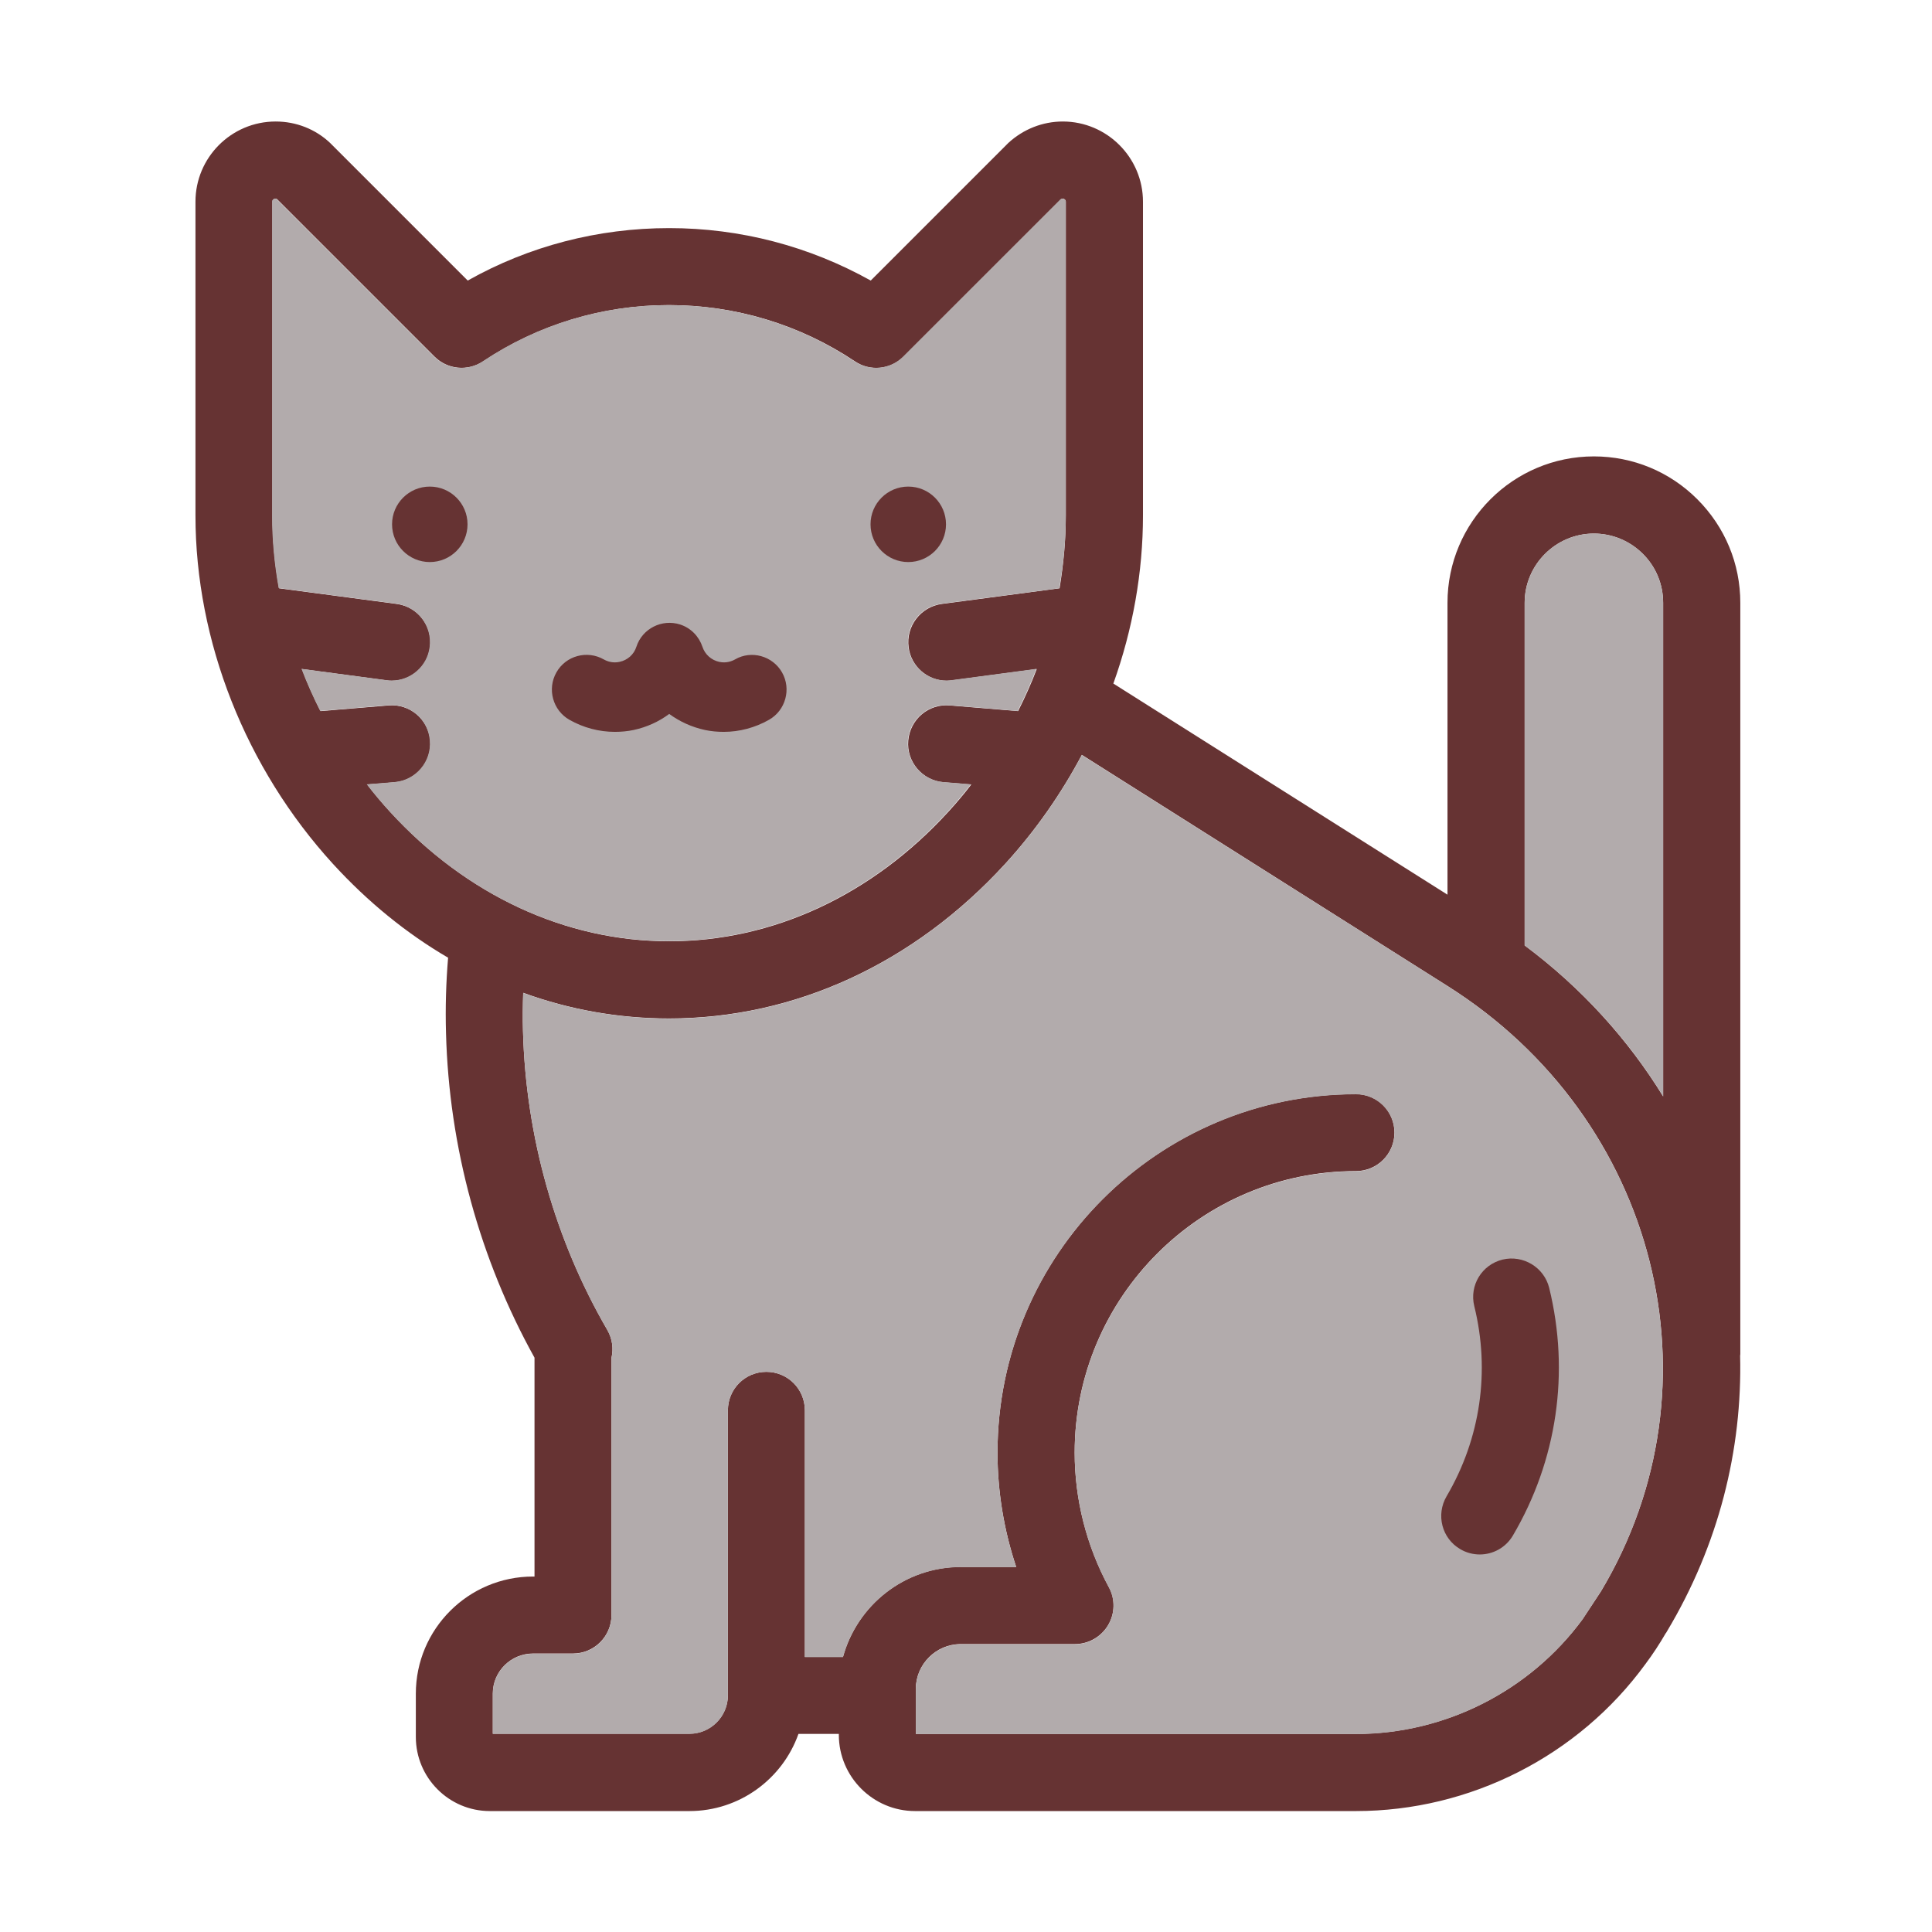
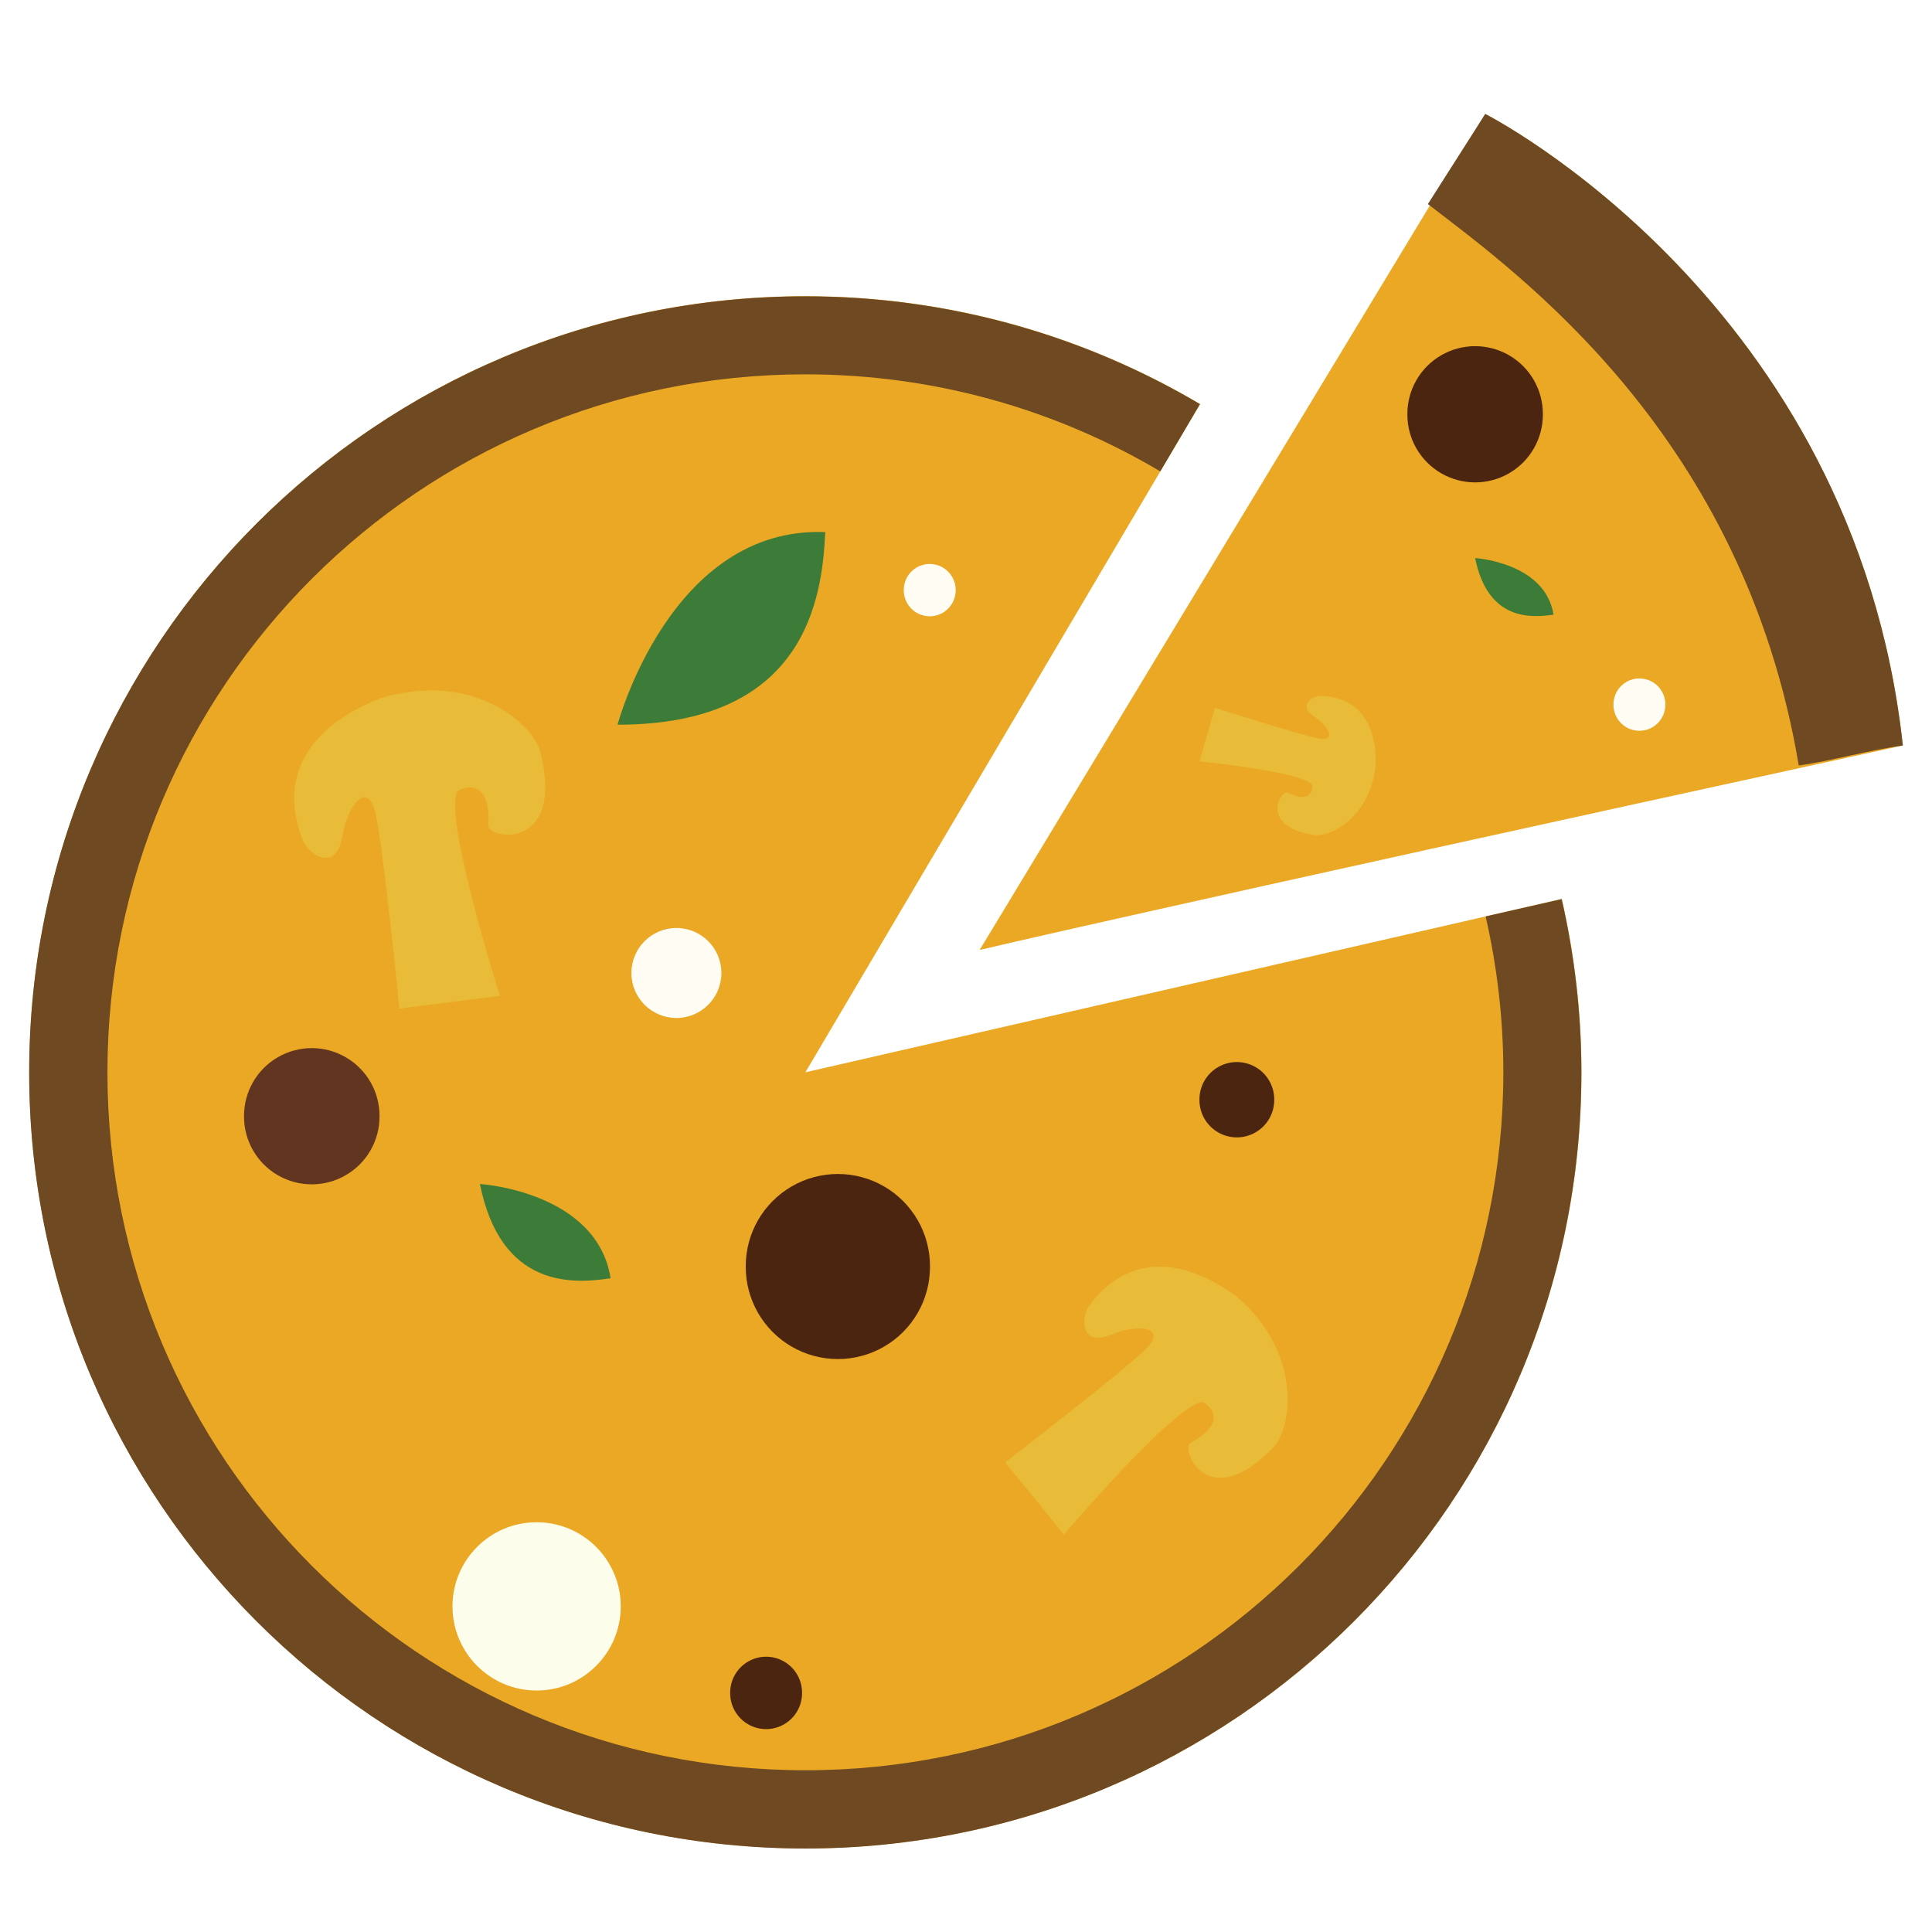
<svg xmlns="http://www.w3.org/2000/svg" width="800px" height="800px" viewBox="0 0 1024 1024" class="icon" version="1.1">
-   <path d="M564.9 273.2V106.9c0-0.9-0.7-1.6-1.6-1.6-0.1 0-0.5 0-0.9 0.3L478.9 189c-6.9 6.9-17.7 8-25.8 2.5-29.2-19.5-63.3-29.8-98.5-29.8s-69.3 10.3-98.5 29.8c-8.1 5.4-18.9 4.4-25.8-2.5l-83.4-83.4c-0.4-0.3-0.8-0.3-0.9-0.3-0.9 0-1.6 0.7-1.6 1.6v166.3c0 12.9 1.2 25.8 3.5 38.6l62.4 8.3c11.2 1.5 19.1 11.8 17.6 23-1.3 10.3-10.1 17.7-20.2 17.7-0.9 0-1.8 0-2.7-0.2l-45-6c2.9 7.6 6.2 15 9.9 22.3l36-3c11.3-1 21.2 7.4 22.1 18.6 1 11.2-7.4 21.1-18.6 22.1l-14.8 1.2c3.8 4.9 7.9 9.8 12.1 14.4 40.5 44.3 93.1 68.7 148 68.7s107.5-24.4 148-68.7c4.2-4.6 8.3-9.4 12.1-14.4l-14.8-1.2c-11.2-1-19.6-10.9-18.6-22.1 1-11.3 10.8-19.6 22.1-18.6l36.1 3c3.7-7.3 7-14.7 9.9-22.3l-45 6c-0.9 0.1-1.8 0.2-2.7 0.2-10.1 0-18.9-7.5-20.2-17.7-1.5-11.2 6.4-21.5 17.6-23l62.4-8.3c2.1-12.8 3.3-25.7 3.3-38.6z m283.6 570.3c65.7-109.7 30-250.7-81.3-320.9L573.4 400.1c-11 20.7-24.6 40.2-40.6 57.7-48.4 52.9-111.6 82-178.2 82-26.5 0-52.6-4.6-77.3-13.6-0.2 6.7-0.3 13.5-0.1 20.3 1.5 55.7 16.9 110.5 44.7 158.4 2.7 4.7 3.3 9.9 2.2 14.8V856c0 11.3-9.2 20.4-20.4 20.4h-21.2c-11.7 0-21.3 9.5-21.3 21.2v21.3h104.2c11.3 0 20.4-9.2 20.4-20.4v-151c0-11.3 9.1-20.4 20.4-20.4 11.3 0 20.4 9.1 20.4 20.4v130.7h20.2c7.5-27.4 32.6-47.7 62.4-47.7h29.4c-6.5-19.5-9.9-40-9.9-60.6 0-104.8 85.2-190 190-190 11.3 0 20.4 9.1 20.4 20.4 0 11.3-9.2 20.4-20.4 20.4-82.2 0-149.1 66.9-149.1 149.2 0 24.9 6.3 49.5 18.1 71.3 3.5 6.3 3.3 14-0.4 20.2-3.7 6.2-10.4 10-17.6 10h-60.5c-13.1 0-23.8 10.7-23.8 23.8V919h233.3c47.2 0 92.1-22.7 120.1-60.8l9.7-14.7z m33-262.4V319.5c0-9.8-3.8-19-10.7-25.9-6.9-6.9-16.2-10.8-26-10.8-20.2 0-36.7 16.5-36.7 36.7v181.6c30.2 22.5 54.8 49.8 73.4 80z m40.9-261.6v397.8c0 0.4 0 0.8-0.1 1.2 1.2 49.8-11.3 100.3-38.8 146.2-0.1 0.2-0.3 0.5-0.4 0.7-0.1 0.1-0.1 0.2-0.2 0.2-3.3 5.7-6.9 11.2-10.8 16.4-35.6 48.8-93 77.9-153.4 77.9H485c-22.3 0-40.4-18.2-40.4-40.4v-0.5h-21.4c-8.4 23.8-31.2 40.9-57.8 40.9H259.6c-21.6 0-39.2-17.6-39.2-39.3v-22.9c0-34.3 27.9-62.1 62.1-62.1h0.8v-116c-29.1-52.4-45.3-111.7-46.9-171.9-0.4-13.5 0-26.9 1.1-40.1-22.1-12.9-42.6-29.6-61-49.7-46.3-50.7-72.9-118-72.9-184.7V106.9c0-23.4 19-42.5 42.5-42.5 10.8 0 21.1 4 28.9 11.4l0.5 0.5 72.4 72.4c32.5-18.3 69.1-27.8 106.8-27.8s74.2 9.6 106.8 27.8l72.4-72.4 0.5-0.5c7.9-7.3 18.2-11.4 28.9-11.4 23.4 0 42.5 19.1 42.5 42.5v166.3c0 30.1-5.4 60.4-15.7 89.1l177.1 111.9V319.5c0-42.8 34.8-77.6 77.6-77.6 20.7 0 40.2 8.1 54.8 22.7 14.7 14.7 22.8 34.2 22.8 54.9z" fill="#663333" />
-   <path d="M881.5 319.5v261.6c-18.5-30.2-43.2-57.5-73.4-80V319.5c0-20.2 16.5-36.7 36.7-36.7 9.8 0 19 3.8 26 10.8 6.9 6.9 10.7 16.1 10.7 25.9z" fill="#B2ABAC" />
-   <path d="M767.2 522.6c111.3 70.3 147 211.2 81.3 320.9l-9.7 14.8c-28 38-72.9 60.8-120.1 60.8H485.4v-23.8c0-13.1 10.7-23.8 23.8-23.8h60.5c7.2 0 13.9-3.8 17.6-10 3.7-6.2 3.8-13.9 0.4-20.2-11.8-21.7-18.1-46.4-18.1-71.3 0-82.3 66.9-149.2 149.1-149.2 11.3 0 20.4-9.2 20.4-20.4 0-11.3-9.2-20.4-20.4-20.4-104.8 0-190 85.2-190 190 0 20.6 3.4 41.1 9.9 60.6h-29.4c-29.8 0-54.9 20.2-62.4 47.7h-20.2V747.5c0-11.3-9.2-20.4-20.4-20.4-11.3 0-20.4 9.1-20.4 20.4v151.1c0 11.3-9.2 20.4-20.4 20.4H261.2v-21.3c0-11.7 9.5-21.2 21.3-21.2h21.2c11.3 0 20.4-9.2 20.4-20.4V719.8c1.1-4.9 0.5-10.1-2.2-14.8-27.8-47.9-43.2-102.7-44.7-158.4-0.2-6.8-0.1-13.6 0.1-20.3 24.8 8.9 50.8 13.6 77.3 13.6 66.6 0 129.8-29.1 178.2-82 16-17.5 29.6-37 40.6-57.7l193.8 122.4z" fill="#B2ABAC" />
-   <path d="M821.1 682.6c11 44.8 4.2 91.4-19.2 131.2-3.8 6.5-10.6 10.1-17.6 10.1-3.5 0-7.1-0.9-10.3-2.8-9.8-5.7-13-18.2-7.3-28 18-30.6 23.2-66.4 14.7-100.8-2.7-11 4-22 15-24.7 10.9-2.6 22 4.1 24.7 15z" fill="#663333" />
-   <path d="M564.9 106.9v166.3c0 12.9-1.2 25.8-3.5 38.6L499 320c-11.2 1.5-19.1 11.8-17.6 23 1.4 10.3 10.1 17.7 20.2 17.7 0.9 0 1.8-0.1 2.7-0.2l45-6c-2.9 7.6-6.2 15-9.9 22.3l-36.1-3c-11.3-1-21.1 7.4-22.1 18.6-0.9 11.2 7.4 21.1 18.6 22.1l14.8 1.2c-3.8 4.9-7.9 9.8-12.1 14.4-40.5 44.3-93.1 68.7-148 68.7s-107.5-24.4-148-68.7c-4.2-4.6-8.3-9.4-12.1-14.4l14.8-1.2c11.2-1 19.6-10.9 18.6-22.1-0.9-11.3-10.8-19.6-22.1-18.6l-36 3c-3.7-7.3-7-14.7-9.9-22.3l45 6c0.9 0.1 1.8 0.2 2.7 0.2 10.1 0 18.9-7.5 20.2-17.7 1.5-11.2-6.4-21.5-17.6-23l-62.4-8.3c-2.3-12.8-3.5-25.7-3.5-38.6V106.9c0-0.9 0.7-1.6 1.6-1.6 0.1 0 0.5 0 0.9 0.3l83.4 83.4c6.9 6.9 17.7 8 25.8 2.5 29.2-19.5 63.3-29.8 98.5-29.8s69.3 10.3 98.5 29.8c8.1 5.4 18.9 4.4 25.8-2.5l83.4-83.4c0.4-0.3 0.8-0.3 0.9-0.3 1.1 0 1.9 0.7 1.9 1.6z" fill="#B2ABAC" />
-   <path d="M481.4 277.9m-20 0a20 20 0 1 0 40 0 20 20 0 1 0-40 0Z" fill="#663333" />
-   <path d="M414.5 356.4c5 8.8 1.9 20.1-6.9 25.1-7.4 4.2-15.7 6.4-24 6.4-3.4 0-6.7-0.3-10-1-6.9-1.5-13.3-4.4-18.9-8.5-5.5 4.1-11.9 7-18.8 8.5-3.3 0.7-6.7 1-10 1-8.4 0-16.7-2.2-24.1-6.4-8.8-5-11.9-16.3-6.9-25.1 5-8.9 16.3-11.9 25.1-6.9 1.8 1 4.7 2.1 8.4 1.3 4.2-0.9 7.6-3.9 8.9-8 3.1-9.6 13.5-14.9 23.2-11.8 5.8 1.9 10 6.4 11.8 11.8 1.3 4 4.7 7.1 8.9 8 3.7 0.8 6.6-0.3 8.4-1.3 8.6-5 19.9-1.9 24.9 6.9z" fill="#663333" />
-   <path d="M227.8 277.9m-20 0a20 20 0 1 0 40 0 20 20 0 1 0-40 0Z" fill="#663333" />
+   <path d="M519.232 503.498l267.977-443.101s195.515 98.992 221.339 334.724C594.799 485.365 519.232 503.498 519.232 503.498z" fill="#EBA824" />
+   <path d="M953.372 405.705c17.428-2.399 36.337-7.973 55.176-10.584-25.753-235.662-221.339-334.724-221.339-334.724l-30.41 47.767c48.826 37.466 167.292 122.911 196.573 297.541z" fill="#6E4921" />
+   <path d="M426.872 568.34l209.203-354.198c-61.314-36.267-132.789-57.152-209.203-57.152-227.195 0-411.35 184.155-411.35 411.35s184.155 411.35 411.35 411.35 411.35-184.155 411.35-411.35c0-31.61-3.669-62.302-10.442-91.866L426.872 568.34z" fill="#EBA824" />
+   <path d="M787.421 485.717c6.068 26.6 9.384 54.188 9.384 82.623 0 204.334-165.598 369.933-369.933 369.933S56.94 772.674 56.94 568.34c0-204.334 165.598-369.933 369.933-369.933 68.723 0 133.001 18.768 188.106 51.436l21.026-35.632c-61.314-36.267-132.789-57.152-209.203-57.152-227.195 0-411.35 184.155-411.35 411.35s184.155 411.35 411.35 411.35 411.35-184.155 411.35-411.35c0-31.61-3.669-62.302-10.443-91.866l-40.288 9.172z" fill="#6E4921" />
+   <path d="M444.088 671.283m-48.826 0a48.826 48.826 0 1 0 97.651 0 48.826 48.826 0 1 0-97.651 0Z" fill="#4C2510" />
+   <path d="M781.847 219.575m-35.914 0a35.914 35.914 0 1 0 71.827 0 35.914 35.914 0 1 0-71.827 0Z" fill="#4C2510" />
+   <path d="M655.549 582.875m-19.827 0a19.827 19.827 0 1 0 39.653 0 19.827 19.827 0 1 0-39.653 0Z" fill="#4C2510" />
+   <path d="M406.058 897.279m-19.051 0a19.051 19.051 0 1 0 38.101 0 19.051 19.051 0 1 0-38.101 0Z" fill="#4C2510" />
+   <path d="M165.246 591.624m-35.914 0a35.914 35.914 0 1 0 71.827 0 35.914 35.914 0 1 0-71.827 0Z" fill="#623520" />
+   <path d="M358.502 515.704m-23.848 0a23.848 23.848 0 1 0 47.697 0 23.848 23.848 0 1 0-47.697 0Z" fill="#FFFCF4" />
+   <path d="M492.773 312.781m-13.759 0a13.759 13.759 0 1 0 27.517 0 13.759 13.759 0 1 0-27.517 0Z" fill="#FFFCF4" />
+   <path d="M868.915 373.46m-13.759 0a13.759 13.759 0 1 0 27.517 0 13.759 13.759 0 1 0-27.517 0Z" fill="#FFFCF4" />
+   <path d="M284.417 851.417m-44.592 0a44.592 44.592 0 1 0 89.185 0 44.592 44.592 0 1 0-89.185 0Z" fill="#FDFDEC" />
+   <path d="M211.672 534.543l53.341-6.703s-29.493-92.642-22.79-108.165c4.163-3.598 18.133-6.209 16.581 17.569-1.058 7.62 41.206 14.464 27.447-39.371-5.715-17.075-39.018-42.123-85.092-27.588-21.238 8.255-58.845 30.551-40.218 76.273 5.362 8.608 17.075 13.618 20.179-1.905 3.105-18.486 13.829-31.257 17.922-13.618S211.672 534.543 211.672 534.543zM532.779 775.073l31.116 38.242s57.787-67.876 73.097-70.205c4.798 1.482 13.618 11.078-5.645 21.449-6.421 2.893 8.749 39.089 43.887 2.258 10.513-12.7 13.829-50.731-19.756-79.589-16.722-12.489-52.283-30.975-78.813 5.715-4.092 8.326-2.328 19.897 11.289 14.817 15.875-6.562 30.975-4.375 19.333 7.338-11.783 11.713-74.509 59.974-74.509 59.974zM643.978 375.154L635.722 403.518s53.2 5.362 59.55 12.136c0.917 2.893-0.847 10.513-12.489 4.516-3.598-2.187-16.299 17.639 13.829 22.437 9.878 0.847 29.775-10.443 32.527-36.831 0.494-12.489-2.54-36.337-29.705-36.972-5.503 0.847-10.584 5.645-3.457 10.584 8.608 5.574 12.7 13.759 2.963 11.995s-54.964-16.228-54.964-16.228z" fill="#E8BC38" />
+   <path d="M327.316 384.115s27.941-105.342 110.07-102.097c-1.552 35.067-10.301 102.097-110.07 102.097zM254.36 627.538s61.879 3.81 69.287 49.955c-19.756 3.034-58.139 5.645-69.287-49.955zM781.847 295.777s37.113 2.258 41.558 29.987c-11.854 1.764-34.855 3.387-41.558-29.987z" fill="#3D7C38" />
</svg>
